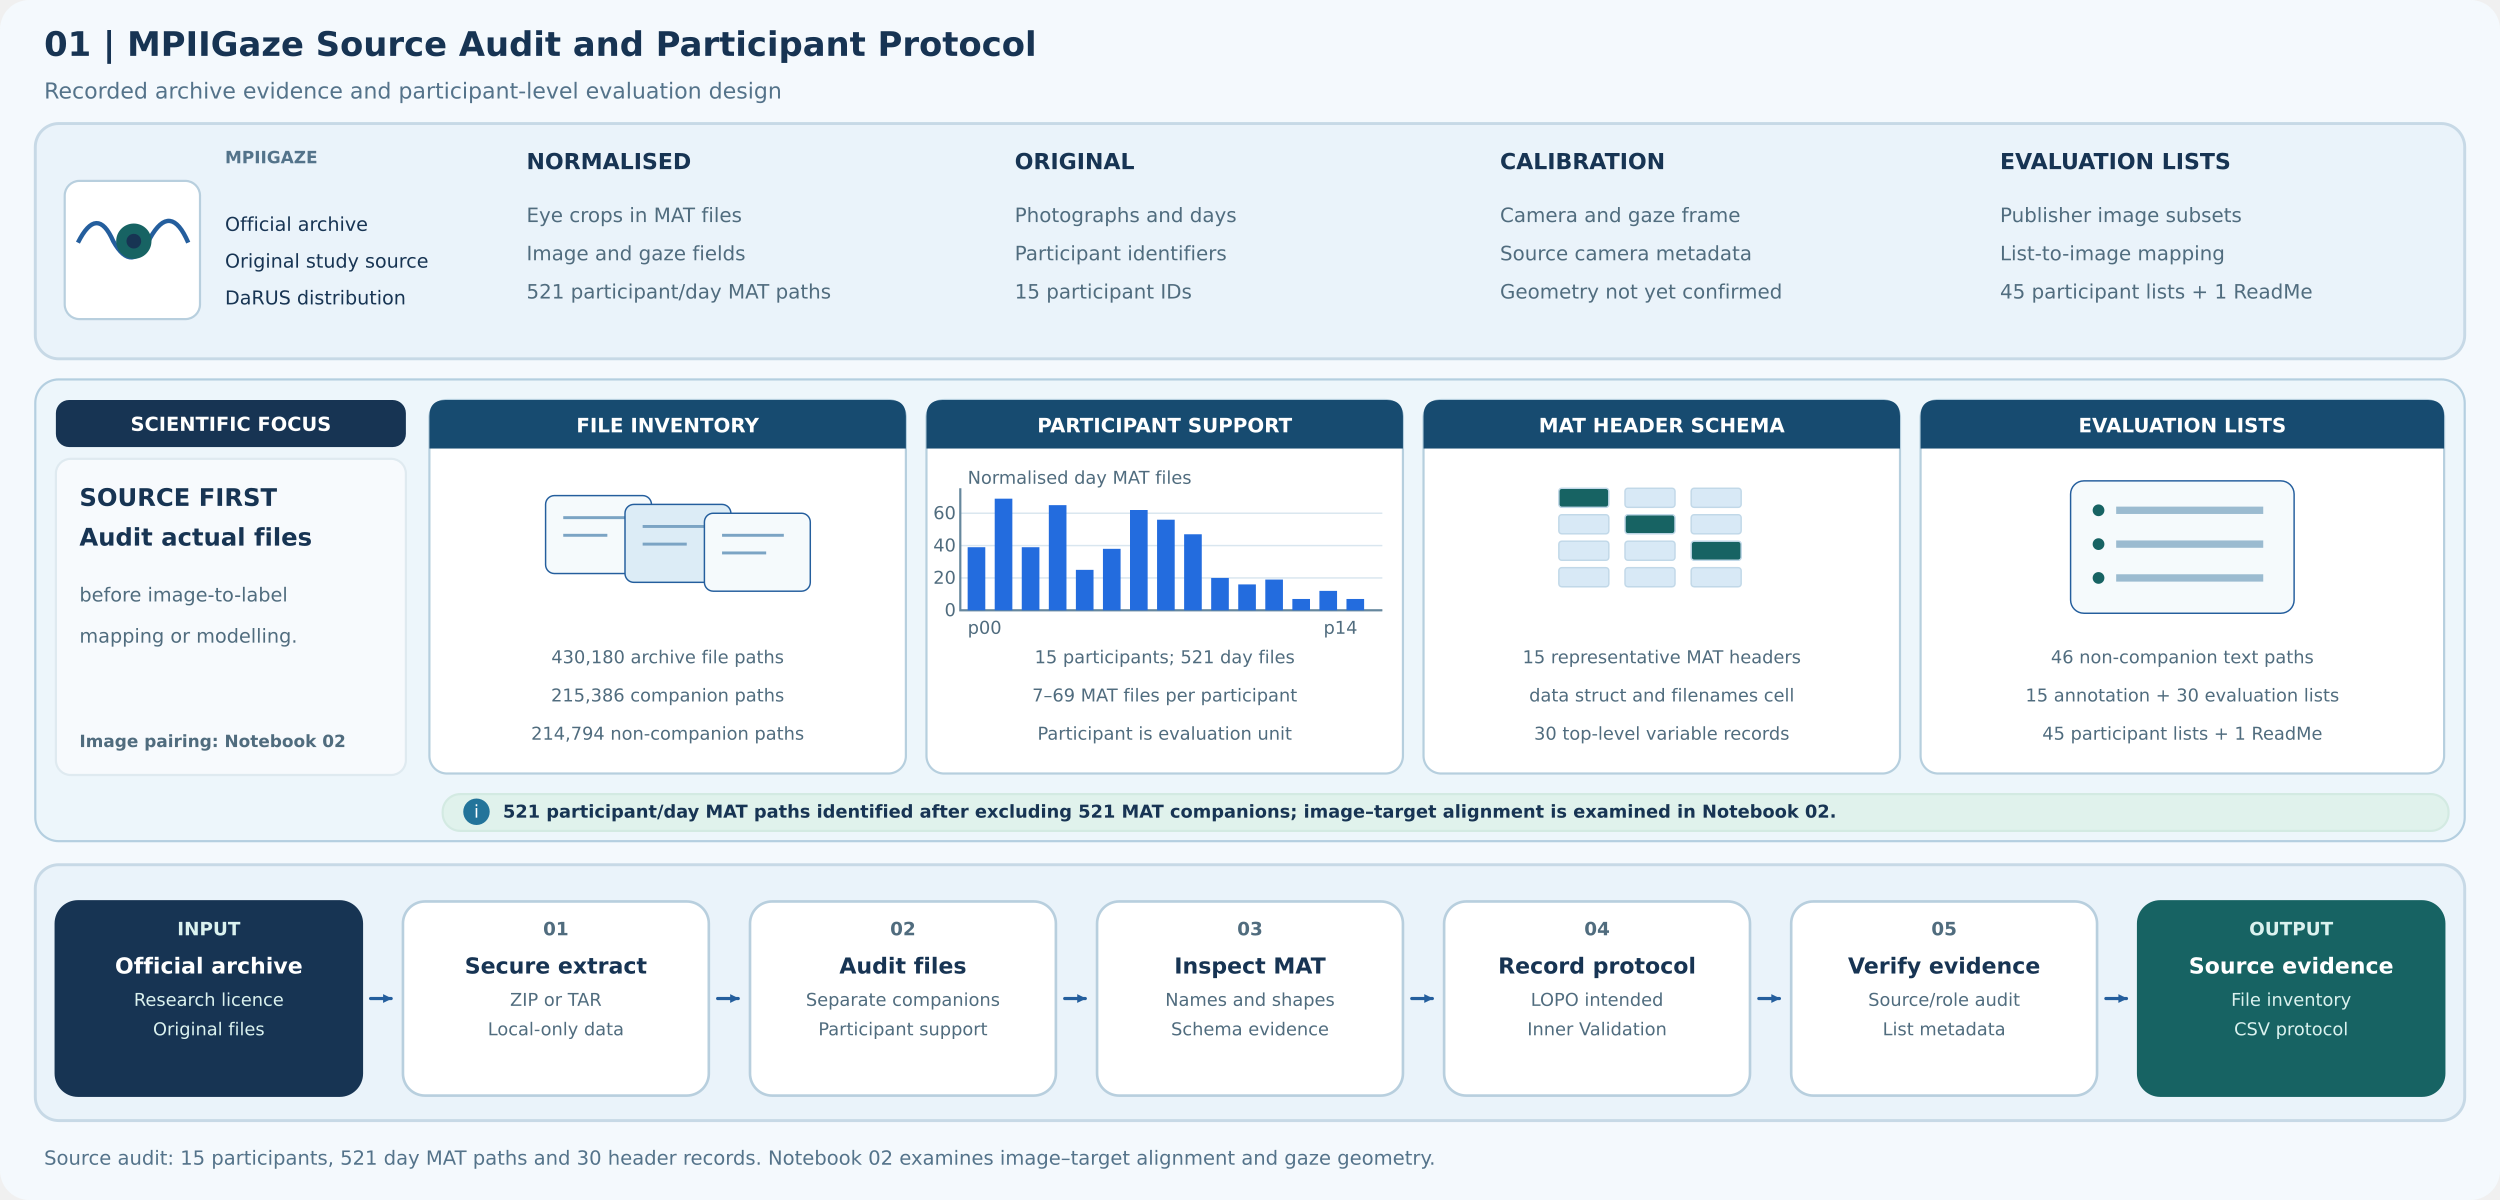
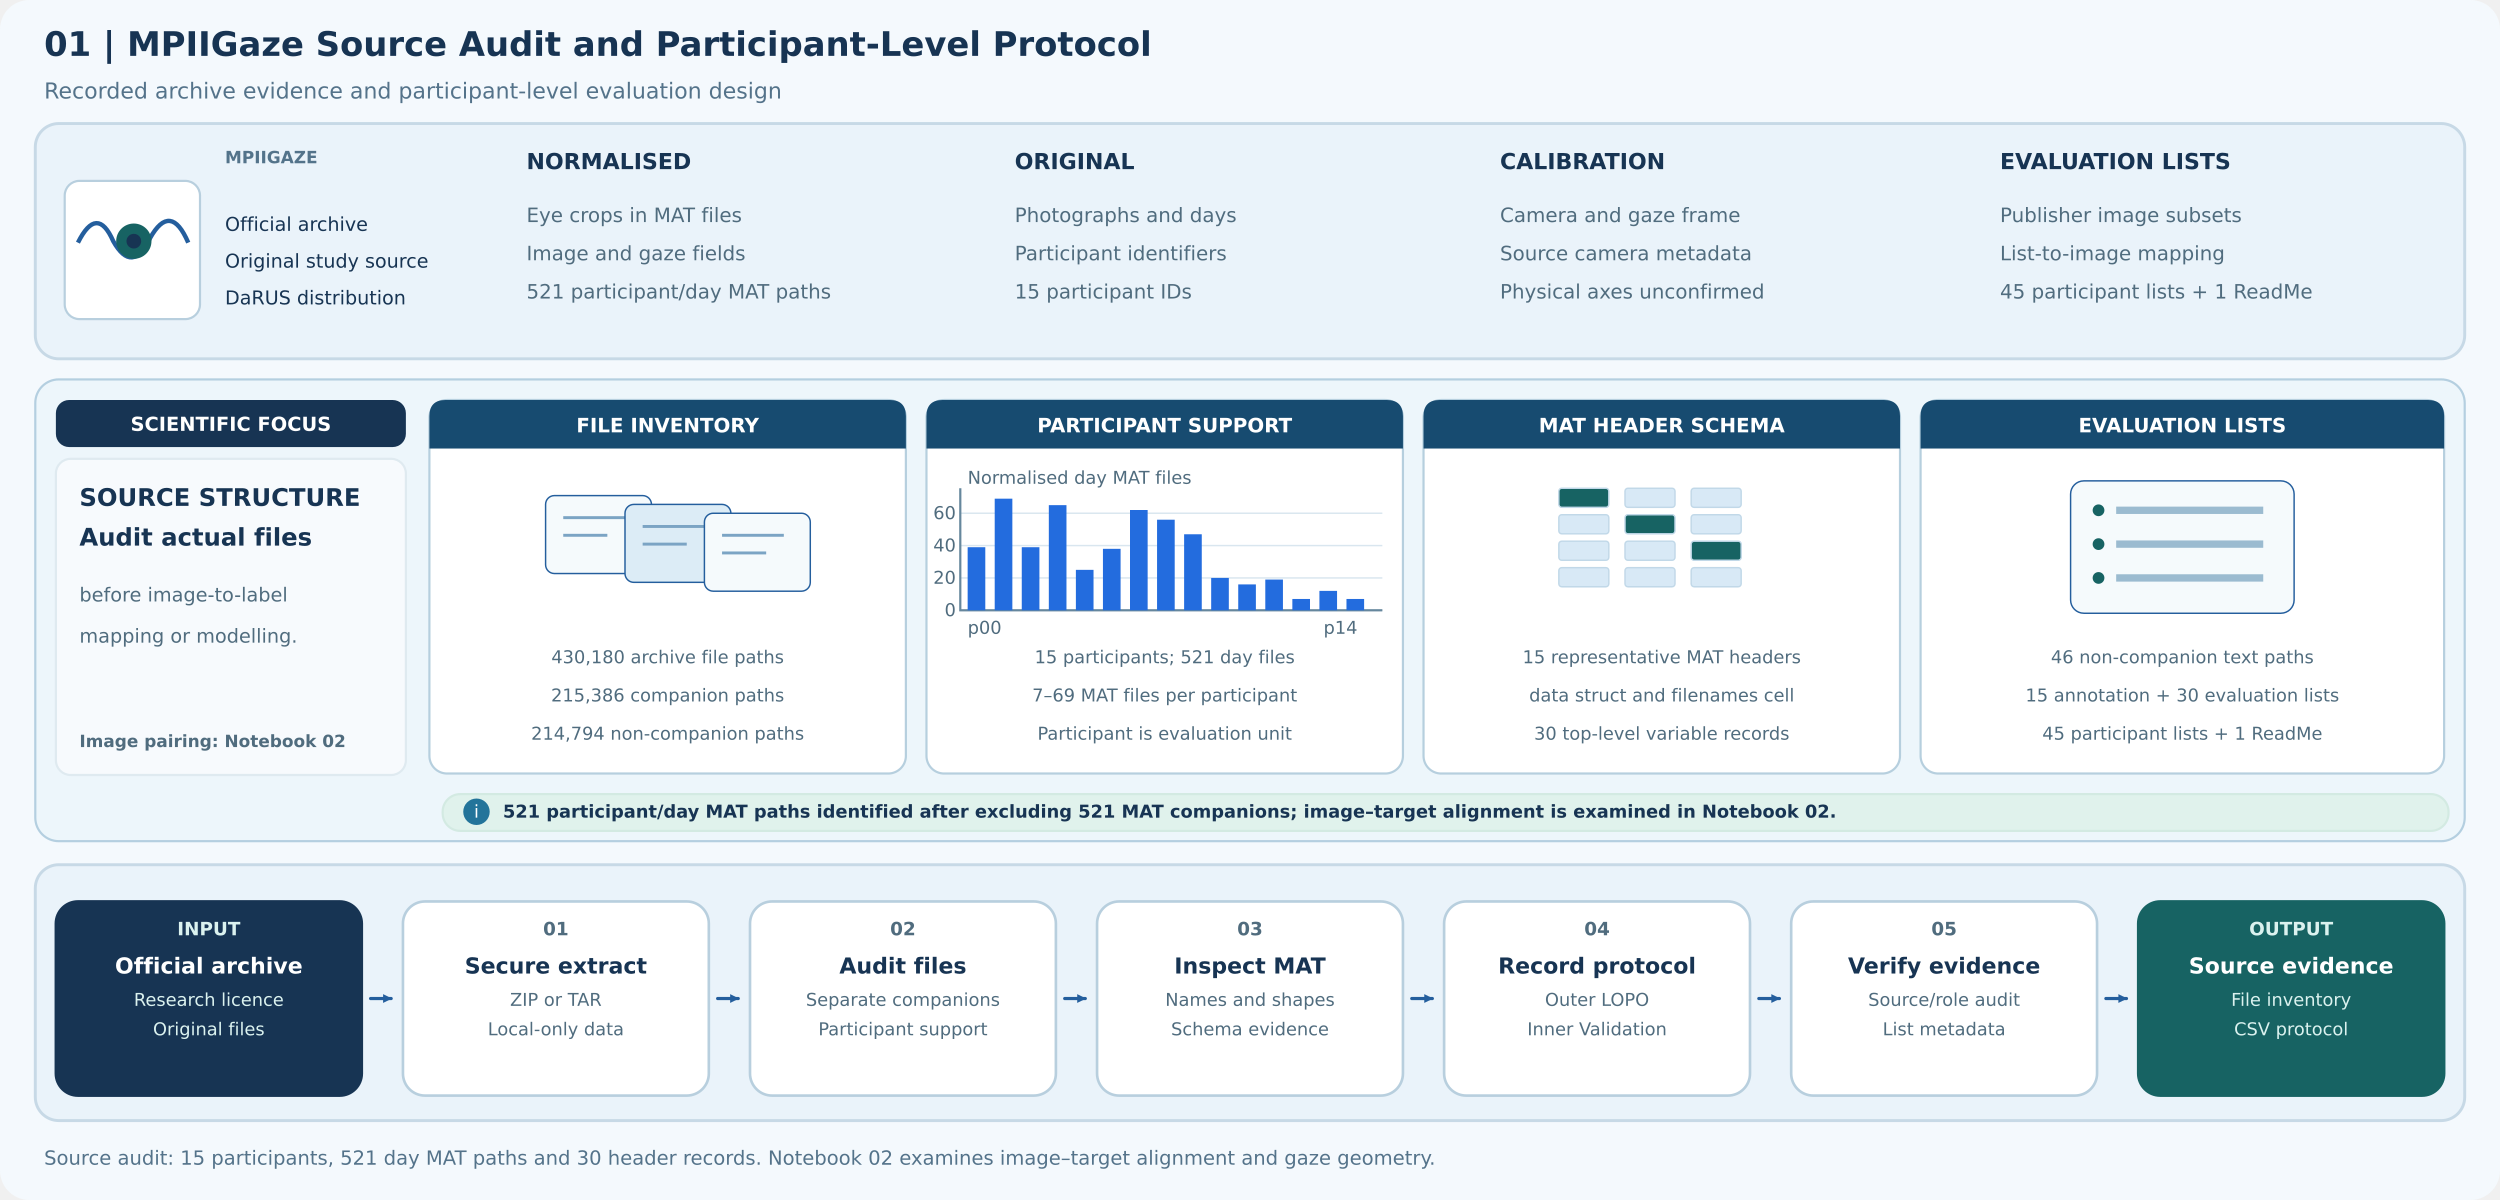
<svg xmlns="http://www.w3.org/2000/svg" width="1700" height="816" viewBox="0 0 1700 816" role="img" aria-labelledby="title desc">
  <defs>
    <marker id="arr" markerUnits="userSpaceOnUse" markerWidth="6" markerHeight="6" refX="5.5" refY="3" orient="auto">
      <path d="M0 0 L6 3 L0 6 Z" fill="#245E9D" />
    </marker>
    <style>text{font-family:DejaVu Sans,Arial,sans-serif;font-weight:400}
.figure-title{font-size:23px;font-weight:700;fill:#173453}.subtitle{font-size:15px;fill:#54738A}
.source-heading{font-size:11.5px;font-weight:700;fill:#53738A}.source-label{font-size:13px;fill:#173453}
.context-heading{font-size:15px;font-weight:700;fill:#173453}.context-body{font-size:13.5px;fill:#506C7E}
.section-label{font-size:13.2px;font-weight:700;fill:#FFFFFF}.focus-heading{font-size:16.5px;font-weight:700;fill:#173453}
.focus-body{font-size:13.1px;fill:#506C7E}.qualification{font-size:11.5px;font-weight:700;fill:#506C7E}
.card-heading{font-size:13.5px;font-weight:700;fill:#FFFFFF}.card-body{font-size:12.1px;fill:#506C7E}
.workflow-id{font-size:12.5px;font-weight:700;fill:#506C7E}.workflow-heading{font-size:15px;font-weight:700;fill:#173453}
.workflow-body{font-size:12.1px;fill:#506C7E}.terminal-id{font-size:12.5px;font-weight:700;fill:#DBF2EF}
.terminal-heading{font-size:15px;font-weight:700;fill:#FFFFFF}.terminal-body{font-size:12.1px;fill:#DBF2EF}
.footer{font-size:13.3px;fill:#54738A}.note{font-size:12.1px;font-weight:700;fill:#173453}</style>
  </defs>
  <rect id="canvas" x="0" y="0" width="1700" height="816" rx="20" fill="#F4F9FD" />
  <g id="band-0-header">
-     <text id="title-text" x="30" y="38" class="figure-title">01 | MPIIGaze Source Audit and Participant Protocol</text>
+     <text id="title-text" x="30" y="38" class="figure-title">01 | MPIIGaze Source Audit and Participant-Level Protocol</text>
    <text id="subtitle-text" x="30" y="67" class="subtitle">Recorded archive evidence and participant-level evaluation design</text>
  </g>
  <g id="band-1-context">
    <rect id="context-container" x="24" y="84" width="1652" height="160" rx="16" fill="#EAF3FA" stroke="#C7D9E6" stroke-width="2" />
    <g id="source-schematic">
      <rect id="source-icon-frame" x="44" y="123" width="92" height="94" rx="10" fill="#FFFFFF" stroke="#B8CFDE" stroke-width="1.5" />
      <path d="M53 165Q66 139 77 164Q90 187 102 162Q116 137 128 165" fill="none" stroke="#245E9D" stroke-width="3" />
      <circle cx="91" cy="164" r="12" fill="#176363" />
      <circle cx="91" cy="164" r="5" fill="#173453" />
      <text x="153" y="111" class="source-heading">MPIIGAZE</text>
      <text x="153" y="157" class="source-label">Official archive</text>
      <text x="153" y="182" class="source-label">Original study source</text>
      <text x="153" y="207" class="source-label">DaRUS distribution</text>
    </g>
    <g id="context-module-1">
      <text x="358" y="115" class="context-heading">NORMALISED</text>
      <text x="358" y="151" class="context-body">Eye crops in MAT files</text>
      <text x="358" y="177" class="context-body">Image and gaze fields</text>
      <text x="358" y="203" class="context-body">521 participant/day MAT paths</text>
    </g>
    <g id="context-module-2">
      <text x="690" y="115" class="context-heading">ORIGINAL</text>
      <text x="690" y="151" class="context-body">Photographs and days</text>
      <text x="690" y="177" class="context-body">Participant identifiers</text>
      <text x="690" y="203" class="context-body">15 participant IDs</text>
    </g>
    <g id="context-module-3">
      <text x="1020" y="115" class="context-heading">CALIBRATION</text>
      <text x="1020" y="151" class="context-body">Camera and gaze frame</text>
      <text x="1020" y="177" class="context-body">Source camera metadata</text>
-       <text x="1020" y="203" class="context-body">Geometry not yet confirmed</text>
+       <text x="1020" y="203" class="context-body">Physical axes unconfirmed</text>
    </g>
    <g id="context-module-4">
      <text x="1360" y="115" class="context-heading">EVALUATION LISTS</text>
      <text x="1360" y="151" class="context-body">Publisher image subsets</text>
      <text x="1360" y="177" class="context-body">List-to-image mapping</text>
      <text x="1360" y="203" class="context-body">45 participant lists + 1 ReadMe</text>
    </g>
  </g>
  <g id="band-2-analysis">
    <rect id="analysis-container" x="24" y="258" width="1652" height="314" rx="16" fill="#EDF6FB" stroke="#B4CFE0" stroke-width="1.5" />
    <g id="analysis-focus">
      <rect id="section-label-box" x="38" y="272" width="238" height="32" rx="9" fill="#173453" />
      <text x="157" y="293" class="section-label" text-anchor="middle">SCIENTIFIC FOCUS</text>
      <rect id="focus-card" x="38" y="312" width="238" height="215" rx="10" fill="#F7FAFD" stroke="#DFEAF0" stroke-width="1.5" />
-       <text x="54" y="344" class="focus-heading">SOURCE FIRST</text>
+       <text x="54" y="344" class="focus-heading">SOURCE STRUCTURE</text>
      <text x="54" y="371" class="focus-heading">Audit actual files</text>
      <text x="54" y="409" class="focus-body">before image-to-label</text>
      <text x="54" y="437" class="focus-body">mapping or modelling.</text>
      <text x="54" y="508" class="qualification">Image pairing: Notebook 02</text>
    </g>
    <g id="evidence-panel-1">
      <rect id="evidence-card-1" x="292" y="272" width="324" height="254" rx="12" fill="#FFFFFF" stroke="#B6CFDE" stroke-width="1.5" />
      <path id="evidence-header-1" d="M303 272 H605 Q616 272 616 283 V305 H292 V283 Q292 272 303 272 Z" fill="#174B70" />
      <text x="454" y="294" class="card-heading" text-anchor="middle">FILE INVENTORY</text>
      <g id="evidence-content-1">
        <g data-diagram="files" aria-label="files scientific schematic">
          <rect x="371" y="337" width="72" height="53" rx="6" fill="#F5FAFC" stroke="#245E9D" />
          <path d="M383 352h42 M383 364h30" stroke="#7BA4C4" stroke-width="2" />
          <rect x="425" y="343" width="72" height="53" rx="6" fill="#DCECF6" stroke="#245E9D" />
          <path d="M437 358h42 M437 370h30" stroke="#7BA4C4" stroke-width="2" />
          <rect x="479" y="349" width="72" height="53" rx="6" fill="#F5FAFC" stroke="#245E9D" />
          <path d="M491 364h42 M491 376h30" stroke="#7BA4C4" stroke-width="2" />
        </g>
        <text x="454" y="451" class="card-body" text-anchor="middle">430,180 archive file paths</text>
        <text x="454" y="477" class="card-body" text-anchor="middle">215,386 companion paths</text>
        <text x="454" y="503" class="card-body" text-anchor="middle">214,794 non-companion paths</text>
      </g>
    </g>
    <g id="evidence-panel-2">
      <rect id="evidence-card-2" x="630" y="272" width="324" height="254" rx="12" fill="#FFFFFF" stroke="#B6CFDE" stroke-width="1.5" />
      <path id="evidence-header-2" d="M641 272 H943 Q954 272 954 283 V305 H630 V283 Q630 272 641 272 Z" fill="#174B70" />
      <text x="792" y="294" class="card-heading" text-anchor="middle">PARTICIPANT SUPPORT</text>
      <g id="evidence-content-2">
        <g data-diagram="participant-day-counts" aria-label="Selected normalised participant/day MAT paths per participant">
          <path d="M653 415 H940" stroke="#D9E6EF" stroke-width="1" />
          <text x="650" y="419" class="card-body" text-anchor="end">0</text>
          <path d="M653 393 H940" stroke="#D9E6EF" stroke-width="1" />
          <text x="650" y="397" class="card-body" text-anchor="end">20</text>
          <path d="M653 371 H940" stroke="#D9E6EF" stroke-width="1" />
          <text x="650" y="375" class="card-body" text-anchor="end">40</text>
          <path d="M653 349 H940" stroke="#D9E6EF" stroke-width="1" />
          <text x="650" y="353" class="card-body" text-anchor="end">60</text>
          <path d="M653 332 V415 H940" fill="none" stroke="#66879D" stroke-width="1.5" />
          <rect x="658" y="372.1" width="12" height="42.9" fill="#236CDE" />
          <rect x="676.4" y="339.1" width="12" height="75.9" fill="#236CDE" />
          <rect x="694.8" y="372.1" width="12" height="42.9" fill="#236CDE" />
          <rect x="713.2" y="343.5" width="12" height="71.5" fill="#236CDE" />
          <rect x="731.6" y="387.5" width="12" height="27.5" fill="#236CDE" />
          <rect x="750" y="373.2" width="12" height="41.8" fill="#236CDE" />
          <rect x="768.4" y="346.8" width="12" height="68.2" fill="#236CDE" />
          <rect x="786.8" y="353.4" width="12" height="61.6" fill="#236CDE" />
          <rect x="805.2" y="363.3" width="12" height="51.7" fill="#236CDE" />
          <rect x="823.6" y="393" width="12" height="22" fill="#236CDE" />
          <rect x="842" y="397.4" width="12" height="17.6" fill="#236CDE" />
          <rect x="860.4" y="394.1" width="12" height="20.9" fill="#236CDE" />
          <rect x="878.8" y="407.3" width="12" height="7.7" fill="#236CDE" />
          <rect x="897.2" y="401.8" width="12" height="13.2" fill="#236CDE" />
          <rect x="915.6" y="407.3" width="12" height="7.7" fill="#236CDE" />
          <text x="658" y="431" class="card-body">p00</text>
          <text x="900" y="431" class="card-body">p14</text>
          <text x="658" y="329" class="card-body">Normalised day MAT files</text>
        </g>
        <text x="792" y="451" class="card-body" text-anchor="middle">15 participants; 521 day files</text>
        <text x="792" y="477" class="card-body" text-anchor="middle">7–69 MAT files per participant</text>
        <text x="792" y="503" class="card-body" text-anchor="middle">Participant is evaluation unit</text>
      </g>
    </g>
    <g id="evidence-panel-3">
      <rect id="evidence-card-3" x="968" y="272" width="324" height="254" rx="12" fill="#FFFFFF" stroke="#B6CFDE" stroke-width="1.5" />
      <path id="evidence-header-3" d="M979 272 H1281 Q1292 272 1292 283 V305 H968 V283 Q968 272 979 272 Z" fill="#174B70" />
      <text x="1130" y="294" class="card-heading" text-anchor="middle">MAT HEADER SCHEMA</text>
      <g id="evidence-content-3">
        <g data-diagram="matrix" aria-label="matrix scientific schematic">
          <rect x="1060" y="332" width="34" height="13" rx="2" fill="#176363" stroke="#C1D8E8" />
          <rect x="1105" y="332" width="34" height="13" rx="2" fill="#D8E9F6" stroke="#C1D8E8" />
          <rect x="1150" y="332" width="34" height="13" rx="2" fill="#D8E9F6" stroke="#C1D8E8" />
          <rect x="1060" y="350" width="34" height="13" rx="2" fill="#D8E9F6" stroke="#C1D8E8" />
          <rect x="1105" y="350" width="34" height="13" rx="2" fill="#176363" stroke="#C1D8E8" />
          <rect x="1150" y="350" width="34" height="13" rx="2" fill="#D8E9F6" stroke="#C1D8E8" />
          <rect x="1060" y="368" width="34" height="13" rx="2" fill="#D8E9F6" stroke="#C1D8E8" />
          <rect x="1105" y="368" width="34" height="13" rx="2" fill="#D8E9F6" stroke="#C1D8E8" />
          <rect x="1150" y="368" width="34" height="13" rx="2" fill="#176363" stroke="#C1D8E8" />
          <rect x="1060" y="386" width="34" height="13" rx="2" fill="#D8E9F6" stroke="#C1D8E8" />
          <rect x="1105" y="386" width="34" height="13" rx="2" fill="#D8E9F6" stroke="#C1D8E8" />
          <rect x="1150" y="386" width="34" height="13" rx="2" fill="#D8E9F6" stroke="#C1D8E8" />
        </g>
        <text x="1130" y="451" class="card-body" text-anchor="middle">15 representative MAT headers</text>
        <text x="1130" y="477" class="card-body" text-anchor="middle">data struct and filenames cell</text>
        <text x="1130" y="503" class="card-body" text-anchor="middle">30 top-level variable records</text>
      </g>
    </g>
    <g id="evidence-panel-4">
      <rect id="evidence-card-4" x="1306" y="272" width="356" height="254" rx="12" fill="#FFFFFF" stroke="#B6CFDE" stroke-width="1.5" />
      <path id="evidence-header-4" d="M1317 272 H1651 Q1662 272 1662 283 V305 H1306 V283 Q1306 272 1317 272 Z" fill="#174B70" />
      <text x="1484" y="294" class="card-heading" text-anchor="middle">EVALUATION LISTS</text>
      <g id="evidence-content-4">
        <g data-diagram="list" aria-label="list scientific schematic">
          <rect x="1408" y="327" width="152" height="90" rx="9" fill="#F5FAFC" stroke="#245E9D" />
          <circle cx="1427" cy="347" r="4" fill="#176363" />
          <path d="M1439 347h100" stroke="#9BBBD0" stroke-width="5" />
          <circle cx="1427" cy="370" r="4" fill="#176363" />
          <path d="M1439 370h100" stroke="#9BBBD0" stroke-width="5" />
          <circle cx="1427" cy="393" r="4" fill="#176363" />
          <path d="M1439 393h100" stroke="#9BBBD0" stroke-width="5" />
        </g>
        <text x="1484" y="451" class="card-body" text-anchor="middle">46 non-companion text paths</text>
        <text x="1484" y="477" class="card-body" text-anchor="middle">15 annotation + 30 evaluation lists</text>
        <text x="1484" y="503" class="card-body" text-anchor="middle">45 participant lists + 1 ReadMe</text>
      </g>
    </g>
    <g id="optional-scientific-note">
      <rect id="note-strip" x="301" y="540" width="1364" height="25" rx="12" fill="#E0F2EC" stroke="#D3EAE2" stroke-width="1.5" />
      <circle cx="324" cy="552" r="9" fill="#23749A" />
      <text x="324" y="556" fill="#FFFFFF" font-size="12" text-anchor="middle">i</text>
      <text x="342" y="556" class="note">521 participant/day MAT paths identified after excluding 521 MAT companions; image–target alignment is examined in Notebook 02.</text>
    </g>
  </g>
  <g id="band-3-workflow">
    <rect id="workflow-container" x="24" y="588" width="1652" height="174" rx="16" fill="#EAF3FA" stroke="#C7D9E6" stroke-width="2" />
    <g id="workflow-input">
      <rect id="workflow-node-0" x="38" y="613" width="208" height="132" rx="15" fill="#173453" stroke="#173453" stroke-width="1.8" />
      <text x="142" y="636" text-anchor="middle" class="terminal-id">INPUT</text>
      <text x="142" y="662" text-anchor="middle" class="terminal-heading">Official archive</text>
      <text x="142" y="684" text-anchor="middle" class="terminal-body">Research licence</text>
      <text x="142" y="704" text-anchor="middle" class="terminal-body">Original files</text>
    </g>
    <path id="workflow-connector-0" d="M252 679 H266" fill="none" stroke="#245E9D" stroke-width="2.2" stroke-linecap="round" marker-end="url(#arr)" />
    <g id="workflow-process-1">
      <rect id="workflow-node-1" x="274" y="613" width="208" height="132" rx="15" fill="#FFFFFF" stroke="#B8CFDE" stroke-width="1.8" />
      <text x="378" y="636" text-anchor="middle" class="workflow-id">01</text>
      <text x="378" y="662" text-anchor="middle" class="workflow-heading">Secure extract</text>
      <text x="378" y="684" text-anchor="middle" class="workflow-body">ZIP or TAR</text>
      <text x="378" y="704" text-anchor="middle" class="workflow-body">Local-only data</text>
    </g>
    <path id="workflow-connector-1" d="M488 679 H502" fill="none" stroke="#245E9D" stroke-width="2.2" stroke-linecap="round" marker-end="url(#arr)" />
    <g id="workflow-process-2">
      <rect id="workflow-node-2" x="510" y="613" width="208" height="132" rx="15" fill="#FFFFFF" stroke="#B8CFDE" stroke-width="1.8" />
      <text x="614" y="636" text-anchor="middle" class="workflow-id">02</text>
      <text x="614" y="662" text-anchor="middle" class="workflow-heading">Audit files</text>
      <text x="614" y="684" text-anchor="middle" class="workflow-body">Separate companions</text>
      <text x="614" y="704" text-anchor="middle" class="workflow-body">Participant support</text>
    </g>
    <path id="workflow-connector-2" d="M724 679 H738" fill="none" stroke="#245E9D" stroke-width="2.2" stroke-linecap="round" marker-end="url(#arr)" />
    <g id="workflow-process-3">
      <rect id="workflow-node-3" x="746" y="613" width="208" height="132" rx="15" fill="#FFFFFF" stroke="#B8CFDE" stroke-width="1.8" />
      <text x="850" y="636" text-anchor="middle" class="workflow-id">03</text>
      <text x="850" y="662" text-anchor="middle" class="workflow-heading">Inspect MAT</text>
      <text x="850" y="684" text-anchor="middle" class="workflow-body">Names and shapes</text>
      <text x="850" y="704" text-anchor="middle" class="workflow-body">Schema evidence</text>
    </g>
    <path id="workflow-connector-3" d="M960 679 H974" fill="none" stroke="#245E9D" stroke-width="2.2" stroke-linecap="round" marker-end="url(#arr)" />
    <g id="workflow-process-4">
      <rect id="workflow-node-4" x="982" y="613" width="208" height="132" rx="15" fill="#FFFFFF" stroke="#B8CFDE" stroke-width="1.8" />
      <text x="1086" y="636" text-anchor="middle" class="workflow-id">04</text>
      <text x="1086" y="662" text-anchor="middle" class="workflow-heading">Record protocol</text>
-       <text x="1086" y="684" text-anchor="middle" class="workflow-body">LOPO intended</text>
+       <text x="1086" y="684" text-anchor="middle" class="workflow-body">Outer LOPO</text>
      <text x="1086" y="704" text-anchor="middle" class="workflow-body">Inner Validation</text>
    </g>
    <path id="workflow-connector-4" d="M1196 679 H1210" fill="none" stroke="#245E9D" stroke-width="2.2" stroke-linecap="round" marker-end="url(#arr)" />
    <g id="workflow-process-5">
      <rect id="workflow-node-5" x="1218" y="613" width="208" height="132" rx="15" fill="#FFFFFF" stroke="#B8CFDE" stroke-width="1.8" />
      <text x="1322" y="636" text-anchor="middle" class="workflow-id">05</text>
      <text x="1322" y="662" text-anchor="middle" class="workflow-heading">Verify evidence</text>
      <text x="1322" y="684" text-anchor="middle" class="workflow-body">Source/role audit</text>
      <text x="1322" y="704" text-anchor="middle" class="workflow-body">List metadata</text>
    </g>
    <path id="workflow-connector-5" d="M1432 679 H1446" fill="none" stroke="#245E9D" stroke-width="2.2" stroke-linecap="round" marker-end="url(#arr)" />
    <g id="workflow-output">
      <rect id="workflow-node-6" x="1454" y="613" width="208" height="132" rx="15" fill="#176363" stroke="#176363" stroke-width="1.8" />
      <text x="1558" y="636" text-anchor="middle" class="terminal-id">OUTPUT</text>
      <text x="1558" y="662" text-anchor="middle" class="terminal-heading">Source evidence</text>
      <text x="1558" y="684" text-anchor="middle" class="terminal-body">File inventory</text>
      <text x="1558" y="704" text-anchor="middle" class="terminal-body">CSV protocol</text>
    </g>
  </g>
  <g id="band-4-summary">
    <text x="30" y="792" class="footer">Source audit: 15 participants, 521 day MAT paths and 30 header records. Notebook 02 examines image–target alignment and gaze geometry.</text>
  </g>
</svg>
